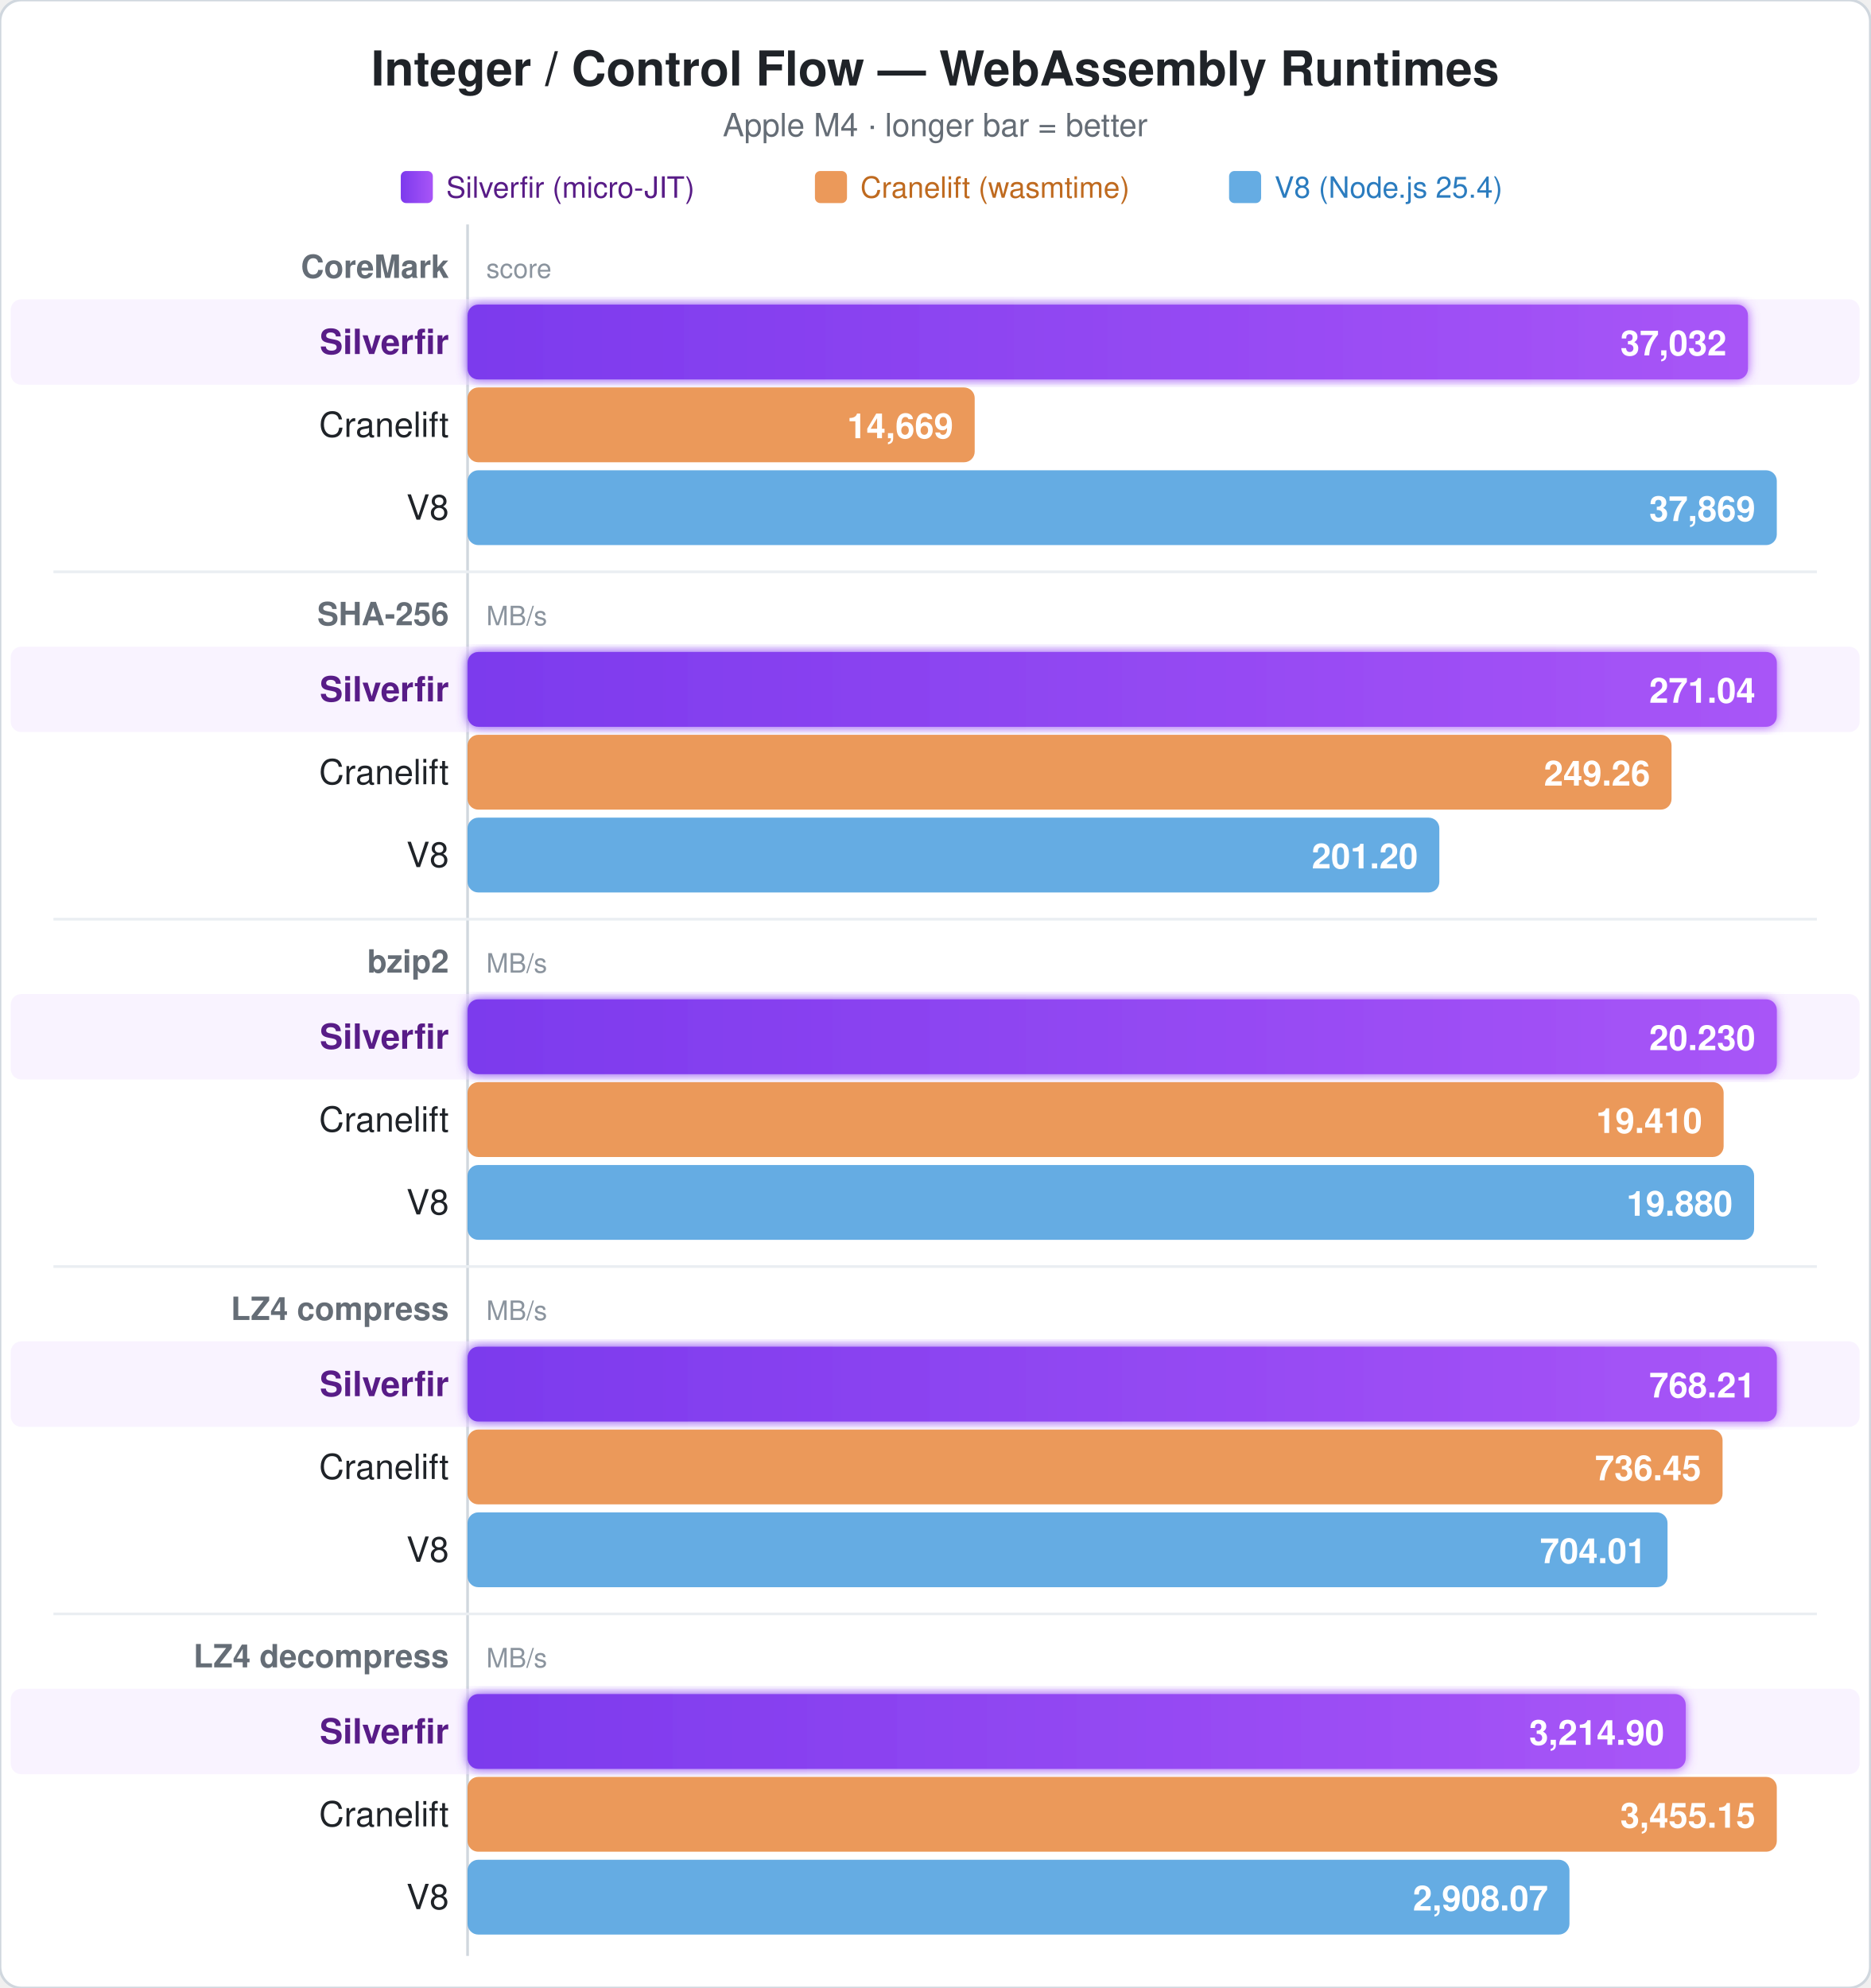
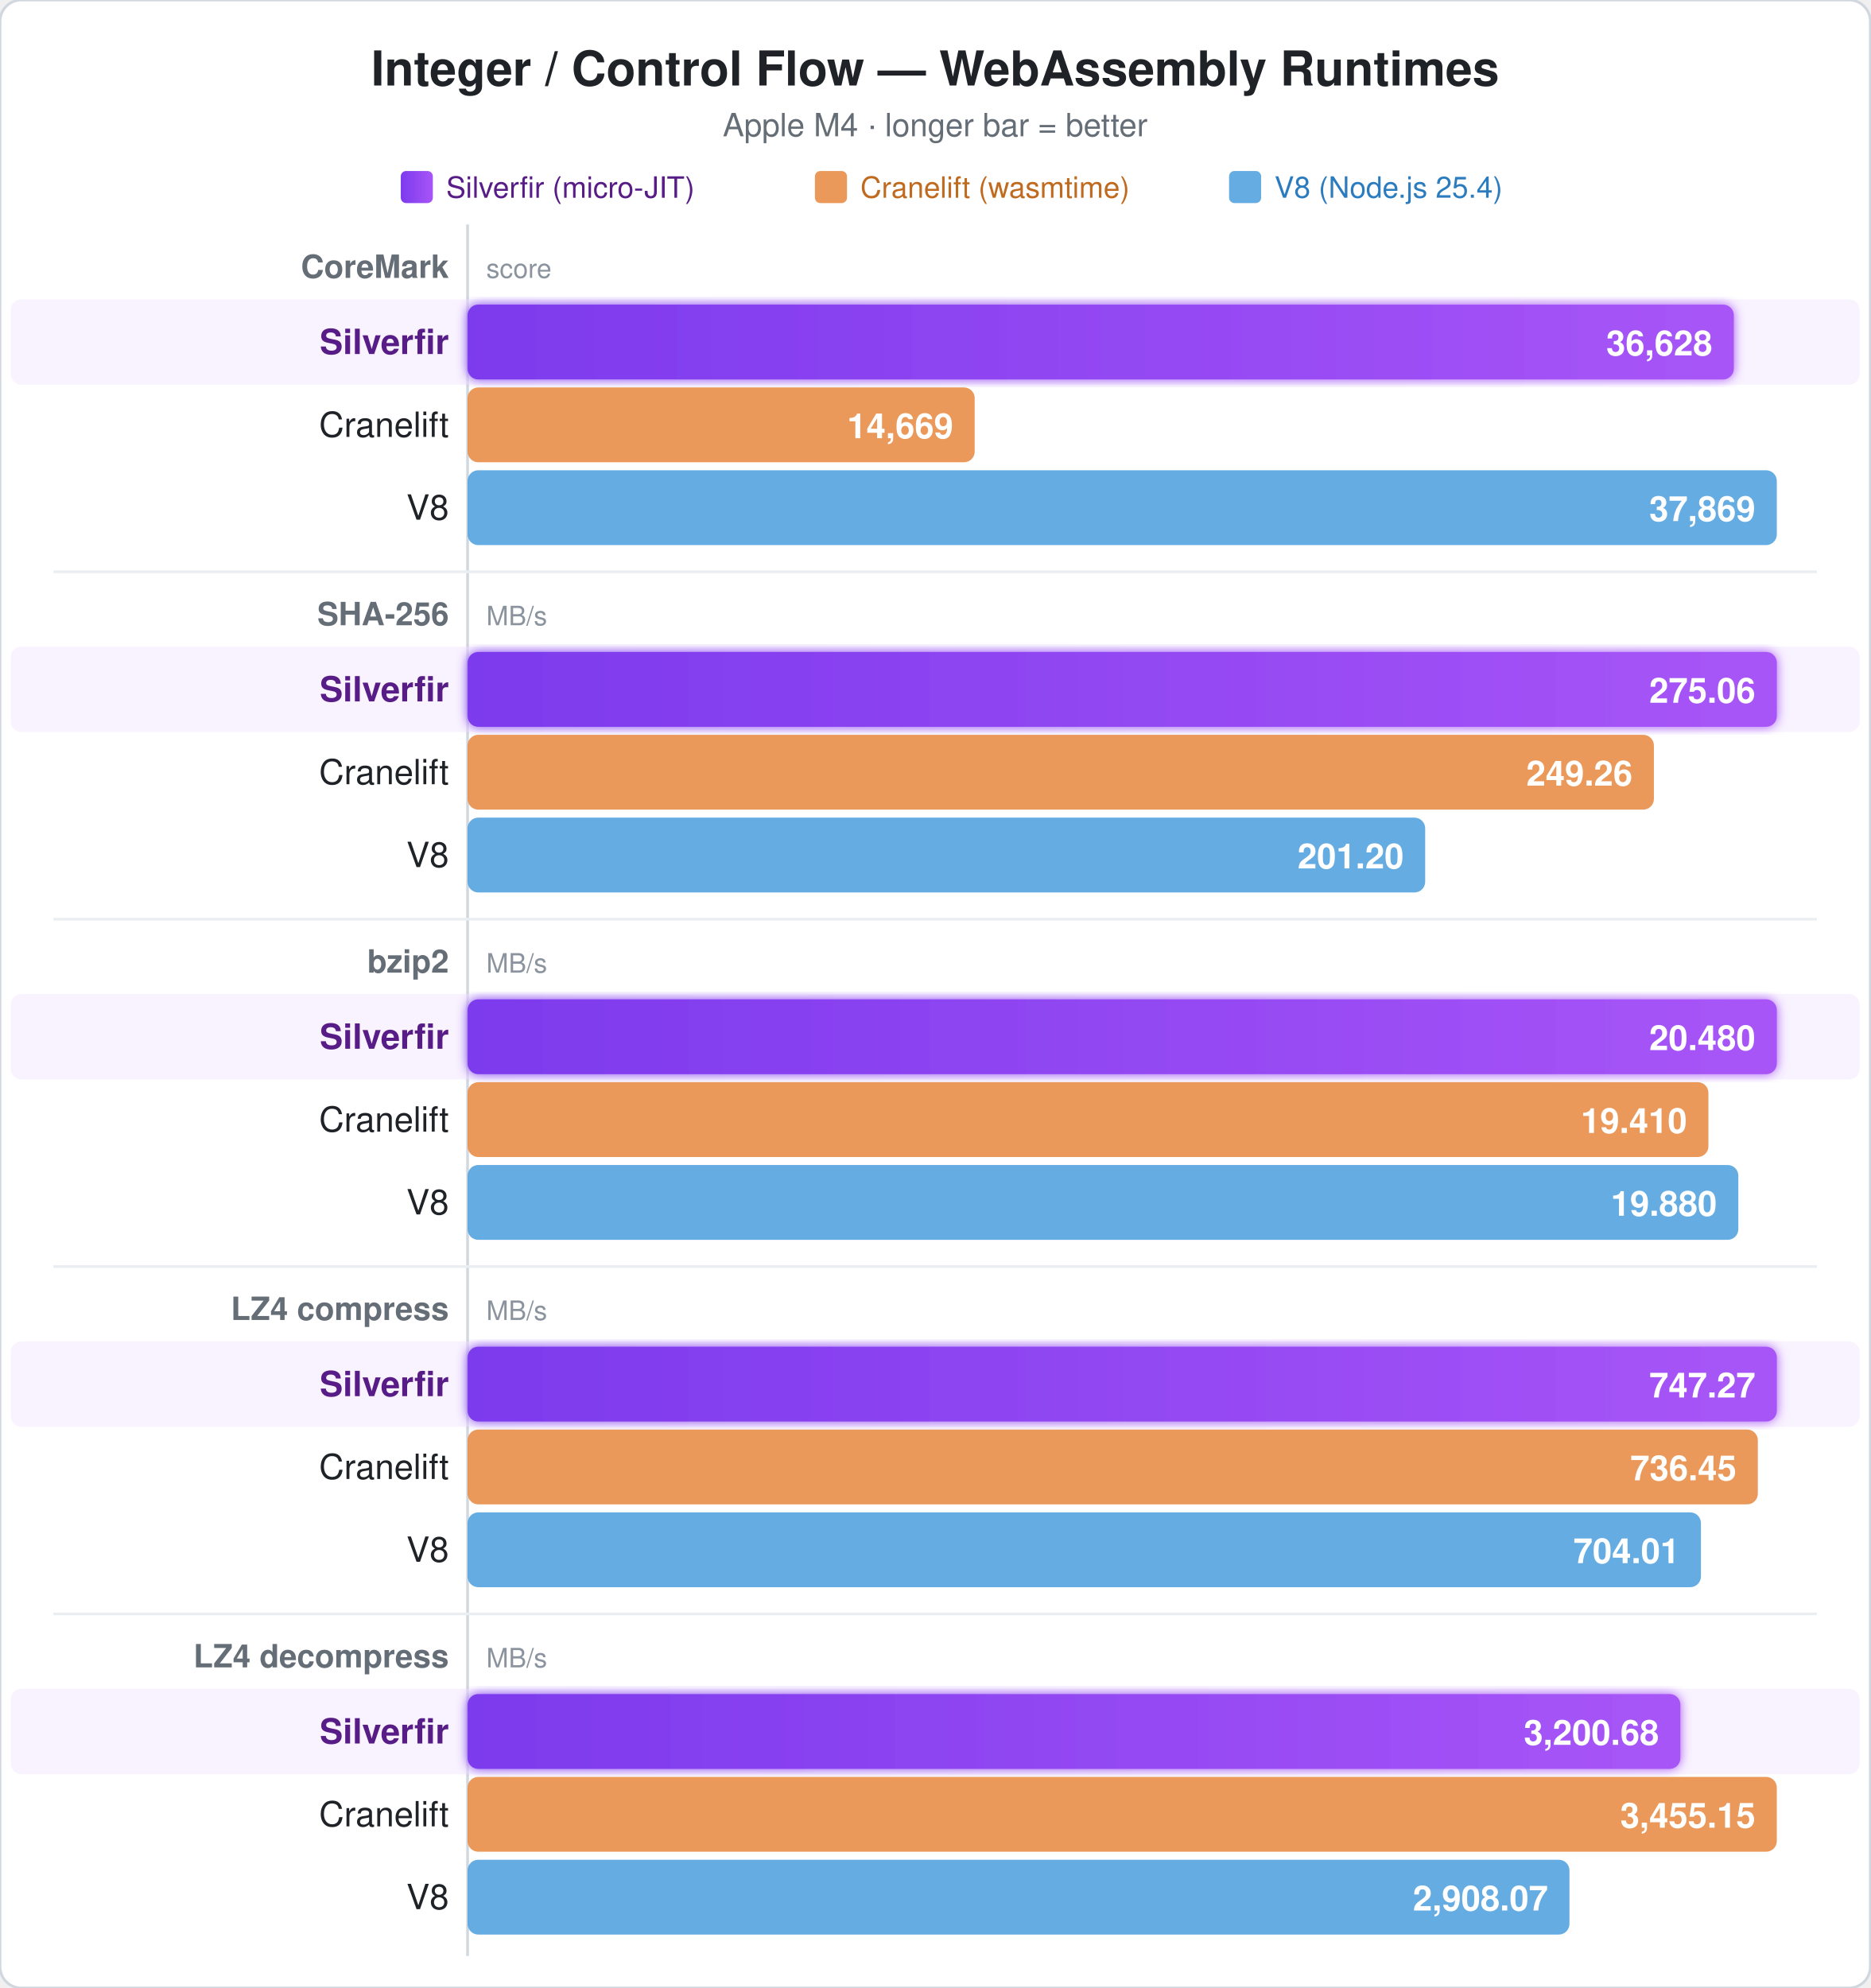
<svg xmlns="http://www.w3.org/2000/svg" role="img" viewBox="0 0 700 744" width="700" height="744">
  <defs>
    <linearGradient id="hlGrad" x1="0" y1="0" x2="1" y2="0">
      <stop offset="0%" stop-color="#7c3aed" />
      <stop offset="100%" stop-color="#a855f7" />
    </linearGradient>
    <filter id="glow">
      <feGaussianBlur stdDeviation="2" result="blur" />
      <feMerge>
        <feMergeNode in="blur" />
        <feMergeNode in="SourceGraphic" />
      </feMerge>
    </filter>
  </defs>
  <rect width="700" height="744" rx="8" ry="8" fill="#ffffff" stroke="#d0d7de" stroke-width="1" />
  <text x="350.0" y="32" text-anchor="middle" fill="#1f2328" font-family="Segoe UI,Helvetica,Arial,sans-serif" font-size="18" font-weight="600">Integer / Control Flow — WebAssembly Runtimes</text>
  <text x="350.0" y="51" text-anchor="middle" fill="#656d76" font-family="Segoe UI,Helvetica,Arial,sans-serif" font-size="12">Apple M4  ·  longer bar = better</text>
  <rect x="150.0" y="64" width="12" height="12" rx="2" fill="url(#hlGrad)" />
  <text x="167.0" y="74" fill="#581c87" font-family="Segoe UI,Helvetica,Arial,sans-serif" font-size="11">Silverfir (micro-JIT)</text>
  <rect x="305.0" y="64" width="12" height="12" rx="2" fill="#e8873d" opacity="0.85" />
  <text x="322.0" y="74" fill="#bf6a1f" font-family="Segoe UI,Helvetica,Arial,sans-serif" font-size="11">Cranelift (wasmtime)</text>
  <rect x="460.0" y="64" width="12" height="12" rx="2" fill="#4a9ede" opacity="0.85" />
  <text x="477.0" y="74" fill="#2b7cbf" font-family="Segoe UI,Helvetica,Arial,sans-serif" font-size="11">V8 (Node.js 25.4)</text>
  <line x1="175" y1="84" x2="175" y2="732" stroke="#d0d7de" stroke-width="1" />
  <text x="168" y="104.0" text-anchor="end" fill="#656d76" font-family="Segoe UI,Helvetica,Arial,sans-serif" font-size="12" font-weight="600">CoreMark</text>
  <text x="182" y="104.0" fill="#8b949e" font-family="Segoe UI,Helvetica,Arial,sans-serif" font-size="10">score</text>
  <rect x="4" y="112" width="692" height="32" rx="4" fill="#f3e8ff" opacity="0.5" />
  <text x="168" y="132.5" text-anchor="end" fill="#581c87" font-family="Segoe UI,Helvetica,Arial,sans-serif" font-size="13" font-weight="700">Silverfir</text>
-   <rect x="175" y="114" width="479.2" height="28" rx="4" fill="url(#hlGrad)" filter="url(#glow)">
-     <animate attributeName="width" from="0" to="479.2" dur="0.35s" fill="freeze" />
+   <rect x="175" y="114" width="473.9" height="28" rx="4" fill="url(#hlGrad)" filter="url(#glow)">
+     <animate attributeName="width" from="0" to="473.9" dur="0.35s" fill="freeze" />
  </rect>
-   <text x="646.2" y="133.0" text-anchor="end" fill="#ffffff" font-family="Segoe UI,Helvetica,Arial,sans-serif" font-size="13" font-weight="700">37,032</text>
+   <text x="640.9" y="133.0" text-anchor="end" fill="#ffffff" font-family="Segoe UI,Helvetica,Arial,sans-serif" font-size="13" font-weight="700">36,628</text>
  <text x="168" y="163.5" text-anchor="end" fill="#1f2328" font-family="Segoe UI,Helvetica,Arial,sans-serif" font-size="13" font-weight="400">Cranelift</text>
  <rect x="175" y="145" width="189.8" height="28" rx="4" fill="#e8873d" opacity="0.85">
    <animate attributeName="width" from="0" to="189.8" dur="0.39s" fill="freeze" />
  </rect>
  <text x="356.8" y="164.0" text-anchor="end" fill="#ffffff" font-family="Segoe UI,Helvetica,Arial,sans-serif" font-size="13" font-weight="700">14,669</text>
  <text x="168" y="194.5" text-anchor="end" fill="#1f2328" font-family="Segoe UI,Helvetica,Arial,sans-serif" font-size="13" font-weight="400">V8</text>
  <rect x="175" y="176" width="490.0" height="28" rx="4" fill="#4a9ede" opacity="0.85">
    <animate attributeName="width" from="0" to="490.0" dur="0.43s" fill="freeze" />
  </rect>
  <text x="657.0" y="195.0" text-anchor="end" fill="#ffffff" font-family="Segoe UI,Helvetica,Arial,sans-serif" font-size="13" font-weight="700">37,869</text>
  <line x1="20" y1="214" x2="680" y2="214" stroke="#eaeef2" stroke-width="1" />
  <text x="168" y="234.0" text-anchor="end" fill="#656d76" font-family="Segoe UI,Helvetica,Arial,sans-serif" font-size="12" font-weight="600">SHA-256</text>
  <text x="182" y="234.0" fill="#8b949e" font-family="Segoe UI,Helvetica,Arial,sans-serif" font-size="10">MB/s</text>
  <rect x="4" y="242" width="692" height="32" rx="4" fill="#f3e8ff" opacity="0.5" />
  <text x="168" y="262.5" text-anchor="end" fill="#581c87" font-family="Segoe UI,Helvetica,Arial,sans-serif" font-size="13" font-weight="700">Silverfir</text>
  <rect x="175" y="244" width="490.0" height="28" rx="4" fill="url(#hlGrad)" filter="url(#glow)">
    <animate attributeName="width" from="0" to="490.0" dur="0.39s" fill="freeze" />
  </rect>
-   <text x="657.0" y="263.0" text-anchor="end" fill="#ffffff" font-family="Segoe UI,Helvetica,Arial,sans-serif" font-size="13" font-weight="700">271.04</text>
+   <text x="657.0" y="263.0" text-anchor="end" fill="#ffffff" font-family="Segoe UI,Helvetica,Arial,sans-serif" font-size="13" font-weight="700">275.06</text>
  <text x="168" y="293.5" text-anchor="end" fill="#1f2328" font-family="Segoe UI,Helvetica,Arial,sans-serif" font-size="13" font-weight="400">Cranelift</text>
-   <rect x="175" y="275" width="450.6" height="28" rx="4" fill="#e8873d" opacity="0.85">
-     <animate attributeName="width" from="0" to="450.6" dur="0.43s" fill="freeze" />
+   <rect x="175" y="275" width="444.0" height="28" rx="4" fill="#e8873d" opacity="0.85">
+     <animate attributeName="width" from="0" to="444.0" dur="0.43s" fill="freeze" />
  </rect>
-   <text x="617.6" y="294.0" text-anchor="end" fill="#ffffff" font-family="Segoe UI,Helvetica,Arial,sans-serif" font-size="13" font-weight="700">249.26</text>
+   <text x="611.0" y="294.0" text-anchor="end" fill="#ffffff" font-family="Segoe UI,Helvetica,Arial,sans-serif" font-size="13" font-weight="700">249.26</text>
  <text x="168" y="324.5" text-anchor="end" fill="#1f2328" font-family="Segoe UI,Helvetica,Arial,sans-serif" font-size="13" font-weight="400">V8</text>
-   <rect x="175" y="306" width="363.7" height="28" rx="4" fill="#4a9ede" opacity="0.85">
-     <animate attributeName="width" from="0" to="363.7" dur="0.47s" fill="freeze" />
+   <rect x="175" y="306" width="358.4" height="28" rx="4" fill="#4a9ede" opacity="0.85">
+     <animate attributeName="width" from="0" to="358.4" dur="0.47s" fill="freeze" />
  </rect>
-   <text x="530.7" y="325.0" text-anchor="end" fill="#ffffff" font-family="Segoe UI,Helvetica,Arial,sans-serif" font-size="13" font-weight="700">201.20</text>
+   <text x="525.4" y="325.0" text-anchor="end" fill="#ffffff" font-family="Segoe UI,Helvetica,Arial,sans-serif" font-size="13" font-weight="700">201.20</text>
  <line x1="20" y1="344" x2="680" y2="344" stroke="#eaeef2" stroke-width="1" />
  <text x="168" y="364.0" text-anchor="end" fill="#656d76" font-family="Segoe UI,Helvetica,Arial,sans-serif" font-size="12" font-weight="600">bzip2</text>
  <text x="182" y="364.0" fill="#8b949e" font-family="Segoe UI,Helvetica,Arial,sans-serif" font-size="10">MB/s</text>
  <rect x="4" y="372" width="692" height="32" rx="4" fill="#f3e8ff" opacity="0.5" />
  <text x="168" y="392.5" text-anchor="end" fill="#581c87" font-family="Segoe UI,Helvetica,Arial,sans-serif" font-size="13" font-weight="700">Silverfir</text>
  <rect x="175" y="374" width="490.0" height="28" rx="4" fill="url(#hlGrad)" filter="url(#glow)">
    <animate attributeName="width" from="0" to="490.0" dur="0.43s" fill="freeze" />
  </rect>
-   <text x="657.0" y="393.0" text-anchor="end" fill="#ffffff" font-family="Segoe UI,Helvetica,Arial,sans-serif" font-size="13" font-weight="700">20.230</text>
+   <text x="657.0" y="393.0" text-anchor="end" fill="#ffffff" font-family="Segoe UI,Helvetica,Arial,sans-serif" font-size="13" font-weight="700">20.480</text>
  <text x="168" y="423.5" text-anchor="end" fill="#1f2328" font-family="Segoe UI,Helvetica,Arial,sans-serif" font-size="13" font-weight="400">Cranelift</text>
-   <rect x="175" y="405" width="470.1" height="28" rx="4" fill="#e8873d" opacity="0.85">
-     <animate attributeName="width" from="0" to="470.1" dur="0.47s" fill="freeze" />
+   <rect x="175" y="405" width="464.4" height="28" rx="4" fill="#e8873d" opacity="0.85">
+     <animate attributeName="width" from="0" to="464.4" dur="0.47s" fill="freeze" />
  </rect>
-   <text x="637.1" y="424.0" text-anchor="end" fill="#ffffff" font-family="Segoe UI,Helvetica,Arial,sans-serif" font-size="13" font-weight="700">19.410</text>
+   <text x="631.4" y="424.0" text-anchor="end" fill="#ffffff" font-family="Segoe UI,Helvetica,Arial,sans-serif" font-size="13" font-weight="700">19.410</text>
  <text x="168" y="454.5" text-anchor="end" fill="#1f2328" font-family="Segoe UI,Helvetica,Arial,sans-serif" font-size="13" font-weight="400">V8</text>
-   <rect x="175" y="436" width="481.5" height="28" rx="4" fill="#4a9ede" opacity="0.85">
-     <animate attributeName="width" from="0" to="481.5" dur="0.51s" fill="freeze" />
+   <rect x="175" y="436" width="475.6" height="28" rx="4" fill="#4a9ede" opacity="0.85">
+     <animate attributeName="width" from="0" to="475.6" dur="0.51s" fill="freeze" />
  </rect>
-   <text x="648.5" y="455.0" text-anchor="end" fill="#ffffff" font-family="Segoe UI,Helvetica,Arial,sans-serif" font-size="13" font-weight="700">19.880</text>
+   <text x="642.6" y="455.0" text-anchor="end" fill="#ffffff" font-family="Segoe UI,Helvetica,Arial,sans-serif" font-size="13" font-weight="700">19.880</text>
  <line x1="20" y1="474" x2="680" y2="474" stroke="#eaeef2" stroke-width="1" />
  <text x="168" y="494.0" text-anchor="end" fill="#656d76" font-family="Segoe UI,Helvetica,Arial,sans-serif" font-size="12" font-weight="600">LZ4 compress</text>
  <text x="182" y="494.0" fill="#8b949e" font-family="Segoe UI,Helvetica,Arial,sans-serif" font-size="10">MB/s</text>
  <rect x="4" y="502" width="692" height="32" rx="4" fill="#f3e8ff" opacity="0.5" />
  <text x="168" y="522.5" text-anchor="end" fill="#581c87" font-family="Segoe UI,Helvetica,Arial,sans-serif" font-size="13" font-weight="700">Silverfir</text>
  <rect x="175" y="504" width="490.0" height="28" rx="4" fill="url(#hlGrad)" filter="url(#glow)">
    <animate attributeName="width" from="0" to="490.0" dur="0.47s" fill="freeze" />
  </rect>
-   <text x="657.0" y="523.0" text-anchor="end" fill="#ffffff" font-family="Segoe UI,Helvetica,Arial,sans-serif" font-size="13" font-weight="700">768.21</text>
+   <text x="657.0" y="523.0" text-anchor="end" fill="#ffffff" font-family="Segoe UI,Helvetica,Arial,sans-serif" font-size="13" font-weight="700">747.27</text>
  <text x="168" y="553.5" text-anchor="end" fill="#1f2328" font-family="Segoe UI,Helvetica,Arial,sans-serif" font-size="13" font-weight="400">Cranelift</text>
-   <rect x="175" y="535" width="469.7" height="28" rx="4" fill="#e8873d" opacity="0.85">
-     <animate attributeName="width" from="0" to="469.7" dur="0.51s" fill="freeze" />
+   <rect x="175" y="535" width="482.9" height="28" rx="4" fill="#e8873d" opacity="0.85">
+     <animate attributeName="width" from="0" to="482.9" dur="0.51s" fill="freeze" />
  </rect>
-   <text x="636.7" y="554.0" text-anchor="end" fill="#ffffff" font-family="Segoe UI,Helvetica,Arial,sans-serif" font-size="13" font-weight="700">736.45</text>
+   <text x="649.9" y="554.0" text-anchor="end" fill="#ffffff" font-family="Segoe UI,Helvetica,Arial,sans-serif" font-size="13" font-weight="700">736.45</text>
  <text x="168" y="584.5" text-anchor="end" fill="#1f2328" font-family="Segoe UI,Helvetica,Arial,sans-serif" font-size="13" font-weight="400">V8</text>
-   <rect x="175" y="566" width="449.1" height="28" rx="4" fill="#4a9ede" opacity="0.85">
-     <animate attributeName="width" from="0" to="449.1" dur="0.55s" fill="freeze" />
+   <rect x="175" y="566" width="461.6" height="28" rx="4" fill="#4a9ede" opacity="0.85">
+     <animate attributeName="width" from="0" to="461.6" dur="0.55s" fill="freeze" />
  </rect>
-   <text x="616.1" y="585.0" text-anchor="end" fill="#ffffff" font-family="Segoe UI,Helvetica,Arial,sans-serif" font-size="13" font-weight="700">704.01</text>
+   <text x="628.6" y="585.0" text-anchor="end" fill="#ffffff" font-family="Segoe UI,Helvetica,Arial,sans-serif" font-size="13" font-weight="700">704.01</text>
  <line x1="20" y1="604" x2="680" y2="604" stroke="#eaeef2" stroke-width="1" />
  <text x="168" y="624.0" text-anchor="end" fill="#656d76" font-family="Segoe UI,Helvetica,Arial,sans-serif" font-size="12" font-weight="600">LZ4 decompress</text>
  <text x="182" y="624.0" fill="#8b949e" font-family="Segoe UI,Helvetica,Arial,sans-serif" font-size="10">MB/s</text>
  <rect x="4" y="632" width="692" height="32" rx="4" fill="#f3e8ff" opacity="0.5" />
  <text x="168" y="652.5" text-anchor="end" fill="#581c87" font-family="Segoe UI,Helvetica,Arial,sans-serif" font-size="13" font-weight="700">Silverfir</text>
-   <rect x="175" y="634" width="455.9" height="28" rx="4" fill="url(#hlGrad)" filter="url(#glow)">
-     <animate attributeName="width" from="0" to="455.9" dur="0.51s" fill="freeze" />
+   <rect x="175" y="634" width="453.9" height="28" rx="4" fill="url(#hlGrad)" filter="url(#glow)">
+     <animate attributeName="width" from="0" to="453.9" dur="0.51s" fill="freeze" />
  </rect>
-   <text x="622.9" y="653.0" text-anchor="end" fill="#ffffff" font-family="Segoe UI,Helvetica,Arial,sans-serif" font-size="13" font-weight="700">3,214.90</text>
+   <text x="620.9" y="653.0" text-anchor="end" fill="#ffffff" font-family="Segoe UI,Helvetica,Arial,sans-serif" font-size="13" font-weight="700">3,200.68</text>
  <text x="168" y="683.5" text-anchor="end" fill="#1f2328" font-family="Segoe UI,Helvetica,Arial,sans-serif" font-size="13" font-weight="400">Cranelift</text>
  <rect x="175" y="665" width="490.0" height="28" rx="4" fill="#e8873d" opacity="0.85">
    <animate attributeName="width" from="0" to="490.0" dur="0.55s" fill="freeze" />
  </rect>
  <text x="657.0" y="684.0" text-anchor="end" fill="#ffffff" font-family="Segoe UI,Helvetica,Arial,sans-serif" font-size="13" font-weight="700">3,455.15</text>
  <text x="168" y="714.5" text-anchor="end" fill="#1f2328" font-family="Segoe UI,Helvetica,Arial,sans-serif" font-size="13" font-weight="400">V8</text>
  <rect x="175" y="696" width="412.4" height="28" rx="4" fill="#4a9ede" opacity="0.85">
    <animate attributeName="width" from="0" to="412.4" dur="0.59s" fill="freeze" />
  </rect>
  <text x="579.4" y="715.0" text-anchor="end" fill="#ffffff" font-family="Segoe UI,Helvetica,Arial,sans-serif" font-size="13" font-weight="700">2,908.07</text>
</svg>
